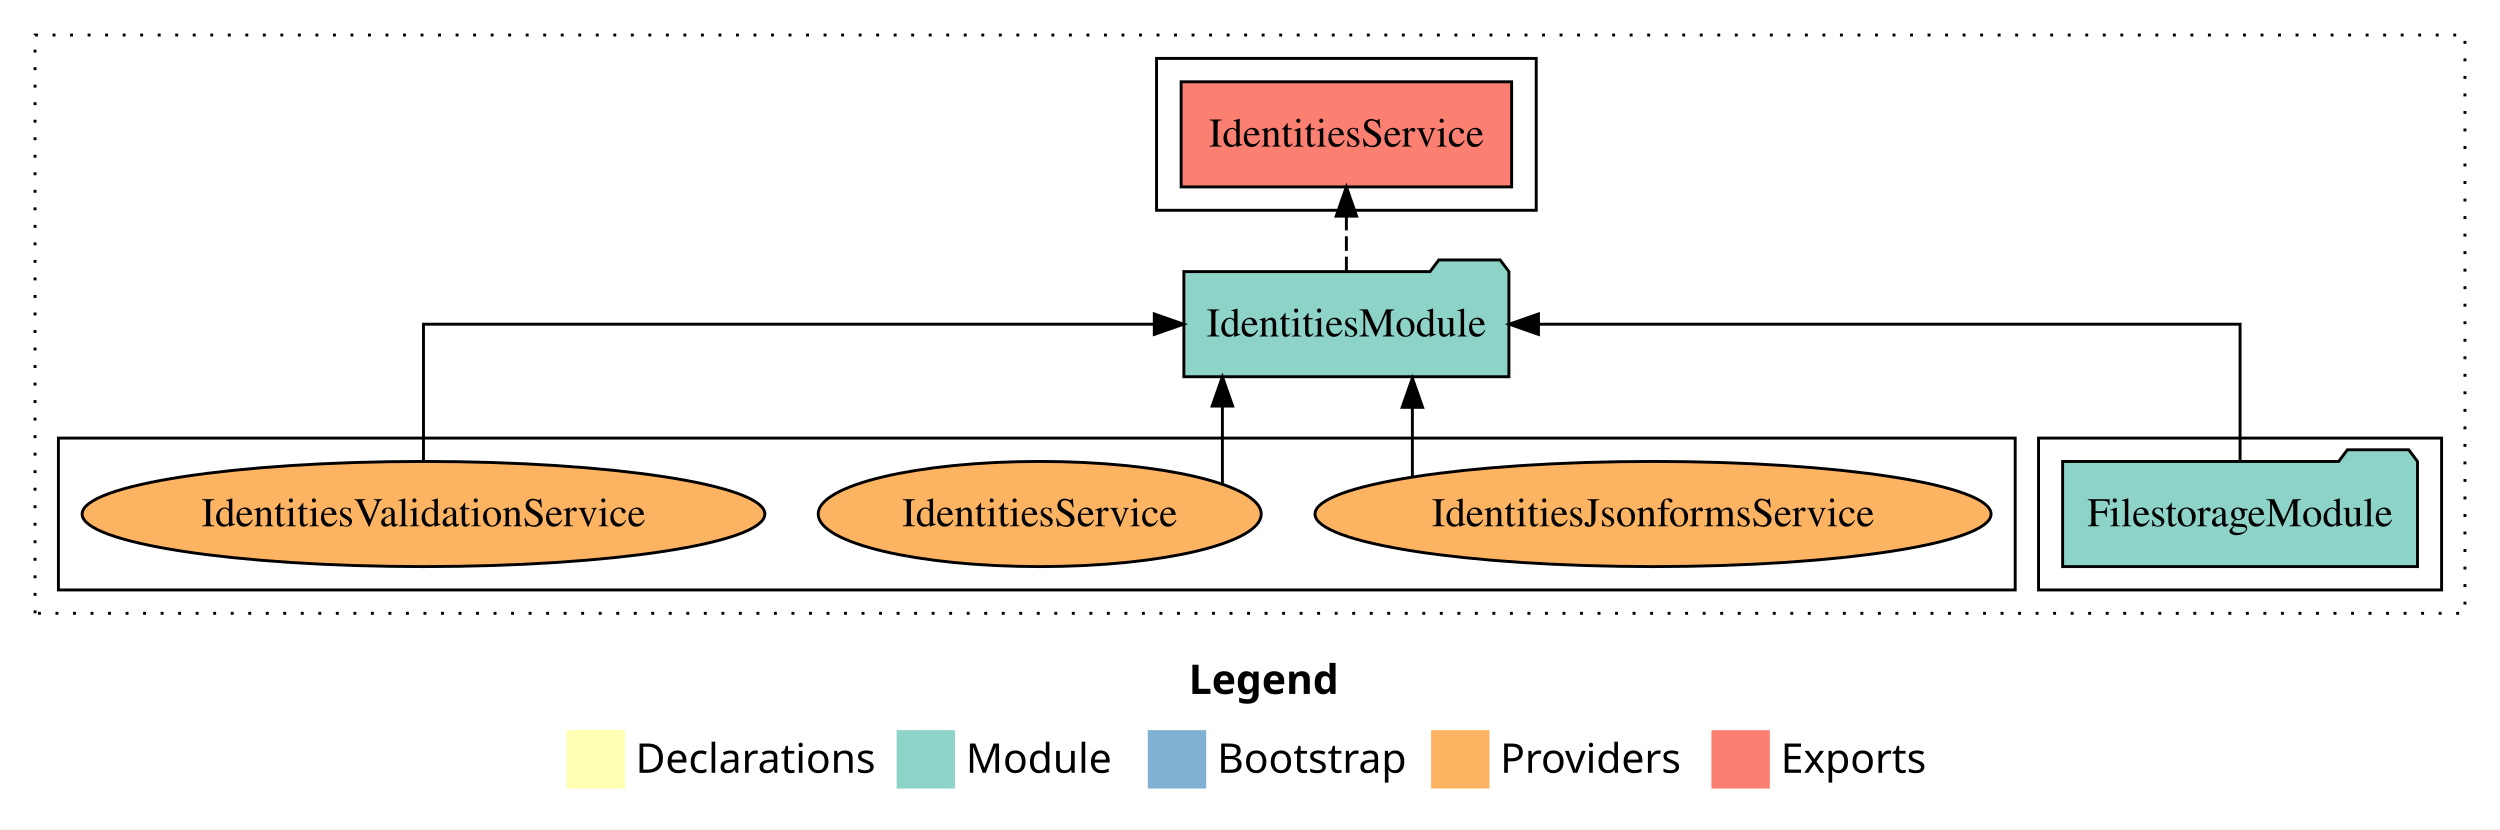
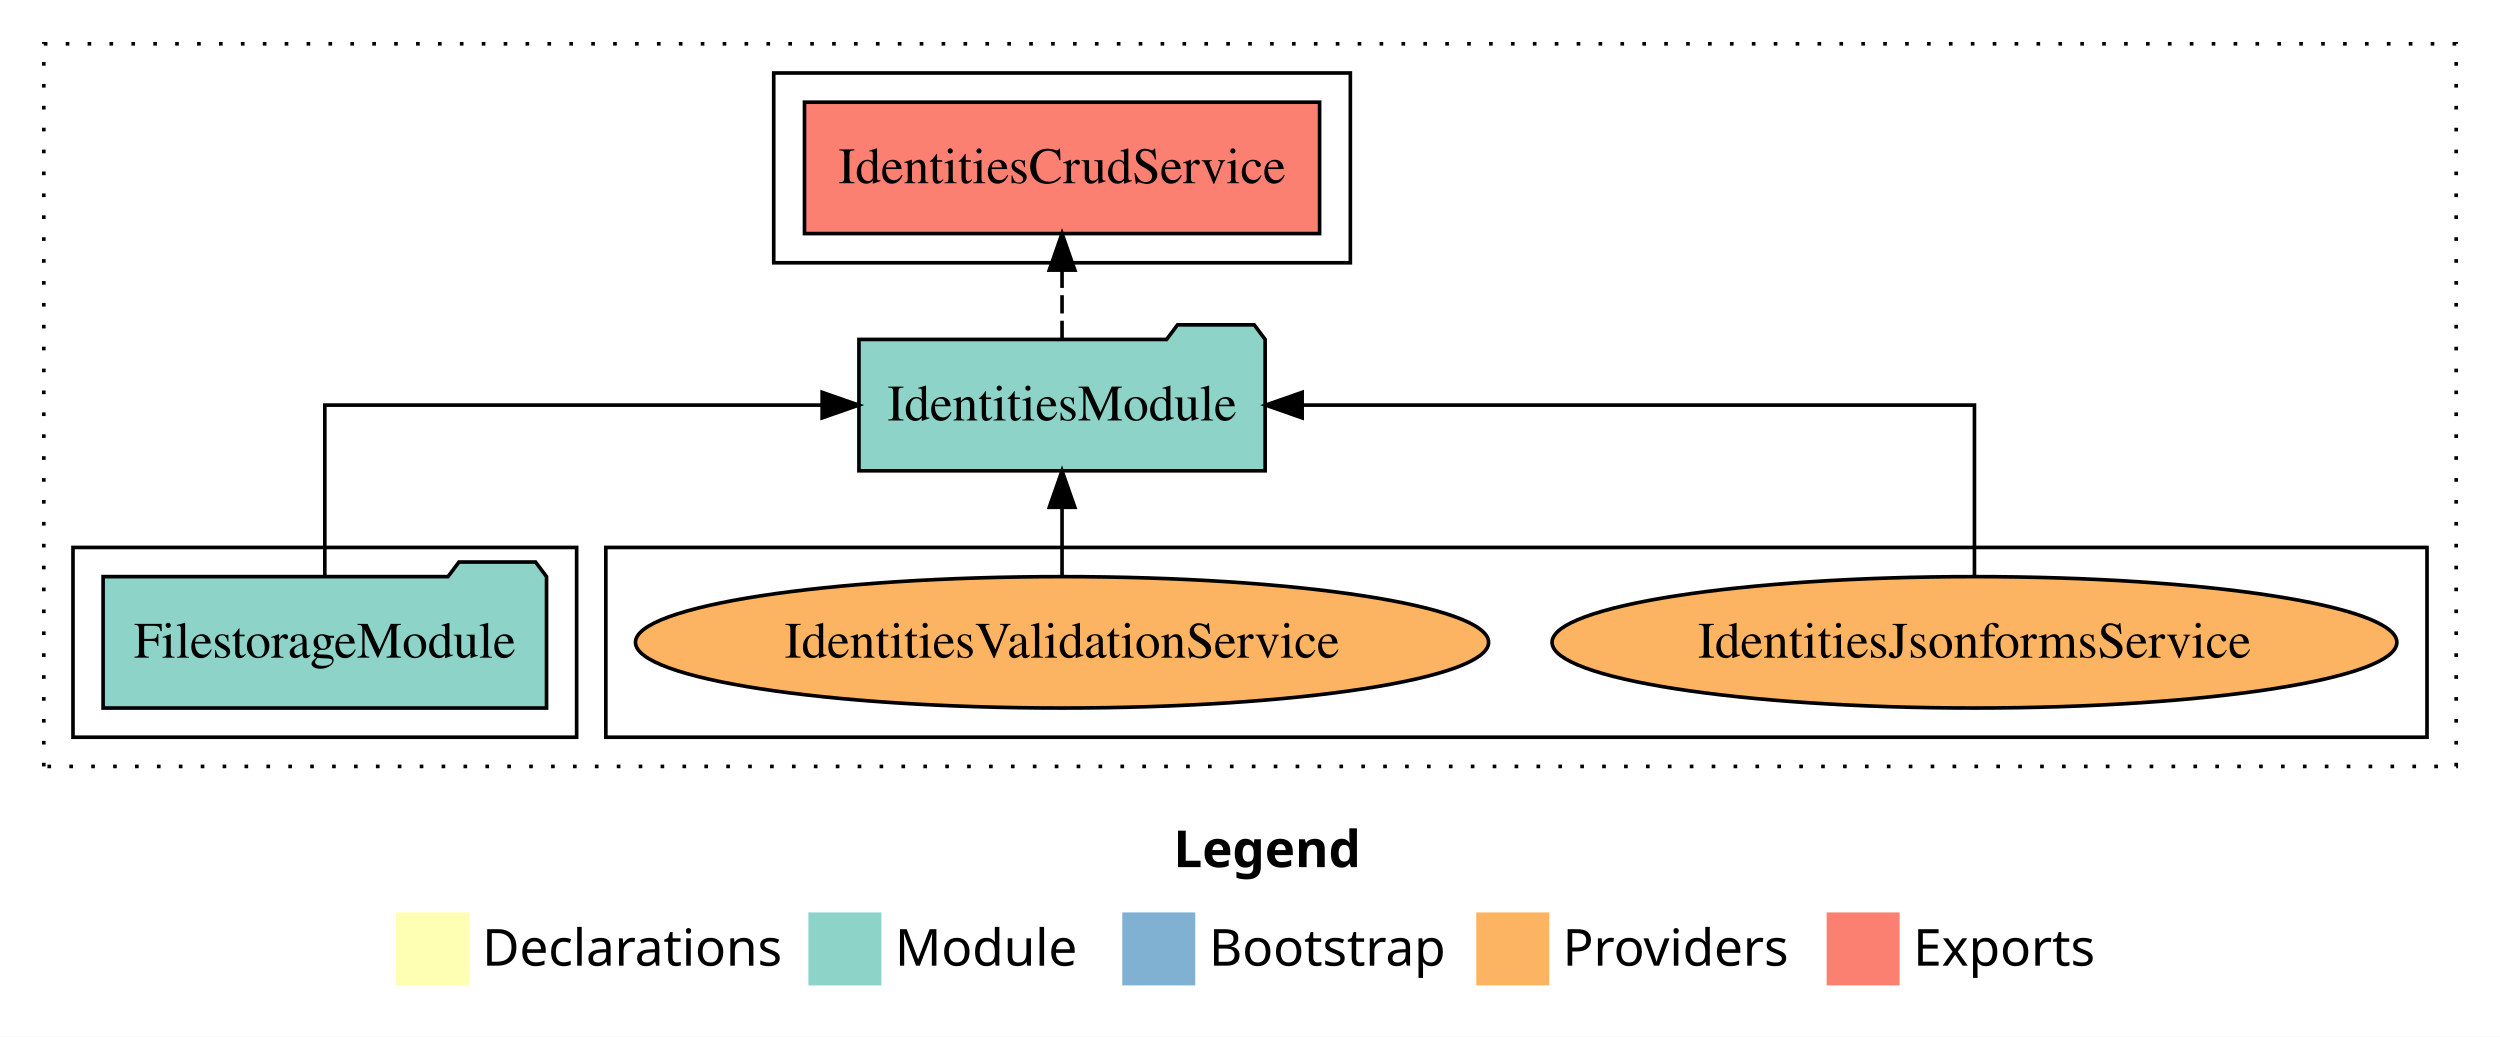
- <svg xmlns="http://www.w3.org/2000/svg" width="856pt" height="284pt" viewBox="0.00 0.00 856.00 284.00">
+ <svg xmlns="http://www.w3.org/2000/svg" width="685pt" height="284pt" viewBox="0.00 0.00 685.00 284.00">
  <g id="graph0" class="graph" transform="scale(1 1) rotate(0) translate(4 280)">
-     <polygon fill="white" stroke="transparent" points="-4,4 -4,-280 852,-280 852,4 -4,4" />
-     <text text-anchor="start" x="403.01" y="-42.4" font-family="Times-12" font-weight="bold" font-size="14.00">Legend</text>
-     <polygon fill="#ffffb3" stroke="transparent" points="190,-10 190,-30 210,-30 210,-10 190,-10" />
-     <text text-anchor="start" x="213.63" y="-15.4" font-family="Times-12" font-size="14.00">  Declarations</text>
-     <polygon fill="#8dd3c7" stroke="transparent" points="303,-10 303,-30 323,-30 323,-10 303,-10" />
-     <text text-anchor="start" x="326.73" y="-15.4" font-family="Times-12" font-size="14.00">  Module</text>
-     <polygon fill="#80b1d3" stroke="transparent" points="389,-10 389,-30 409,-30 409,-10 389,-10" />
-     <text text-anchor="start" x="412.78" y="-15.4" font-family="Times-12" font-size="14.00">  Bootstrap</text>
-     <polygon fill="#fdb462" stroke="transparent" points="486,-10 486,-30 506,-30 506,-10 486,-10" />
-     <text text-anchor="start" x="509.67" y="-15.4" font-family="Times-12" font-size="14.00">  Providers</text>
-     <polygon fill="#fb8072" stroke="transparent" points="582,-10 582,-30 602,-30 602,-10 582,-10" />
-     <text text-anchor="start" x="605.73" y="-15.4" font-family="Times-12" font-size="14.00">  Exports</text>
+     <polygon fill="white" stroke="transparent" points="-4,4 -4,-280 681,-280 681,4 -4,4" />
+     <text text-anchor="start" x="317.51" y="-42.4" font-family="Times-12" font-weight="bold" font-size="14.00">Legend</text>
+     <polygon fill="#ffffb3" stroke="transparent" points="104.5,-10 104.5,-30 124.5,-30 124.5,-10 104.5,-10" />
+     <text text-anchor="start" x="128.13" y="-15.4" font-family="Times-12" font-size="14.00">  Declarations</text>
+     <polygon fill="#8dd3c7" stroke="transparent" points="217.5,-10 217.5,-30 237.5,-30 237.5,-10 217.5,-10" />
+     <text text-anchor="start" x="241.23" y="-15.4" font-family="Times-12" font-size="14.00">  Module</text>
+     <polygon fill="#80b1d3" stroke="transparent" points="303.5,-10 303.5,-30 323.5,-30 323.5,-10 303.5,-10" />
+     <text text-anchor="start" x="327.28" y="-15.4" font-family="Times-12" font-size="14.00">  Bootstrap</text>
+     <polygon fill="#fdb462" stroke="transparent" points="400.5,-10 400.5,-30 420.5,-30 420.5,-10 400.5,-10" />
+     <text text-anchor="start" x="424.17" y="-15.4" font-family="Times-12" font-size="14.00">  Providers</text>
+     <polygon fill="#fb8072" stroke="transparent" points="496.5,-10 496.5,-30 516.5,-30 516.5,-10 496.5,-10" />
+     <text text-anchor="start" x="520.23" y="-15.4" font-family="Times-12" font-size="14.00">  Exports</text>
    <g id="clust1" class="cluster">
-       <polygon fill="none" stroke="black" stroke-dasharray="1,5" points="8,-70 8,-268 840,-268 840,-70 8,-70" />
+       <polygon fill="none" stroke="black" stroke-dasharray="1,5" points="8,-70 8,-268 669,-268 669,-70 8,-70" />
+     </g>
+     <g id="clust6" class="cluster">
+       <polygon fill="none" stroke="black" points="162,-78 162,-130 661,-130 661,-78 162,-78" />
    </g>
    <g id="clust4" class="cluster">
-       <polygon fill="none" stroke="black" points="392,-208 392,-260 522,-260 522,-208 392,-208" />
+       <polygon fill="none" stroke="black" points="208,-208 208,-260 366,-260 366,-208 208,-208" />
    </g>
    <g id="clust3" class="cluster">
-       <polygon fill="none" stroke="black" points="694,-78 694,-130 832,-130 832,-78 694,-78" />
-     </g>
-     <g id="clust6" class="cluster">
-       <polygon fill="none" stroke="black" points="16,-78 16,-130 686,-130 686,-78 16,-78" />
+       <polygon fill="none" stroke="black" points="16,-78 16,-130 154,-130 154,-78 16,-78" />
    </g>
    <g id="node1" class="node">
-       <polygon fill="#8dd3c7" stroke="black" points="823.75,-122 820.75,-126 799.75,-126 796.75,-122 702.25,-122 702.25,-86 823.75,-86 823.75,-122" />
-       <text text-anchor="middle" x="763" y="-99.8" font-family="Times,serif" font-size="14.00">FilestorageModule</text>
+       <polygon fill="#8dd3c7" stroke="black" points="145.75,-122 142.75,-126 121.75,-126 118.75,-122 24.25,-122 24.25,-86 145.75,-86 145.75,-122" />
+       <text text-anchor="middle" x="85" y="-99.8" font-family="Times,serif" font-size="14.00">FilestorageModule</text>
    </g>
    <g id="node2" class="node">
-       <polygon fill="#8dd3c7" stroke="black" points="512.65,-187 509.65,-191 488.65,-191 485.65,-187 401.35,-187 401.35,-151 512.65,-151 512.65,-187" />
-       <text text-anchor="middle" x="457" y="-164.8" font-family="Times,serif" font-size="14.00">IdentitiesModule</text>
+       <polygon fill="#8dd3c7" stroke="black" points="342.65,-187 339.65,-191 318.65,-191 315.65,-187 231.35,-187 231.35,-151 342.65,-151 342.65,-187" />
+       <text text-anchor="middle" x="287" y="-164.8" font-family="Times,serif" font-size="14.00">IdentitiesModule</text>
    </g>
    <g id="edge1" class="edge">
-       <path fill="none" stroke="black" d="M763,-122.11C763,-141.34 763,-169 763,-169 763,-169 522.77,-169 522.77,-169" />
-       <polygon fill="black" stroke="black" points="522.77,-165.5 512.77,-169 522.77,-172.5 522.77,-165.5" />
+       <path fill="none" stroke="black" d="M85,-122.11C85,-141.34 85,-169 85,-169 85,-169 221.27,-169 221.27,-169" />
+       <polygon fill="black" stroke="black" points="221.27,-172.5 231.27,-169 221.27,-165.5 221.27,-172.5" />
    </g>
    <g id="node3" class="node">
-       <polygon fill="#fb8072" stroke="black" points="513.58,-252 400.42,-252 400.42,-216 513.58,-216 513.58,-252" />
-       <text text-anchor="middle" x="457" y="-229.8" font-family="Times,serif" font-size="14.00">IdentitiesService </text>
+       <polygon fill="#fb8072" stroke="black" points="357.57,-252 216.43,-252 216.43,-216 357.57,-216 357.57,-252" />
+       <text text-anchor="middle" x="287" y="-229.8" font-family="Times,serif" font-size="14.00">IdentitiesCrudService </text>
    </g>
    <g id="edge2" class="edge">
-       <path fill="none" stroke="black" stroke-dasharray="5,2" d="M457,-187.11C457,-187.11 457,-205.99 457,-205.99" />
-       <polygon fill="black" stroke="black" points="453.5,-205.99 457,-215.99 460.5,-205.99 453.5,-205.99" />
+       <path fill="none" stroke="black" stroke-dasharray="5,2" d="M287,-187.11C287,-187.11 287,-205.99 287,-205.99" />
+       <polygon fill="black" stroke="black" points="283.5,-205.99 287,-215.99 290.5,-205.99 283.5,-205.99" />
    </g>
    <g id="node4" class="node">
-       <ellipse fill="#fdb462" stroke="black" cx="562" cy="-104" rx="115.74" ry="18" />
-       <text text-anchor="middle" x="562" y="-99.8" font-family="Times,serif" font-size="14.00">IdentitiesJsonformsService</text>
+       <ellipse fill="#fdb462" stroke="black" cx="537" cy="-104" rx="115.74" ry="18" />
+       <text text-anchor="middle" x="537" y="-99.8" font-family="Times,serif" font-size="14.00">IdentitiesJsonformsService</text>
    </g>
    <g id="edge3" class="edge">
-       <path fill="none" stroke="black" d="M479.6,-116.84C479.6,-116.84 479.6,-140.52 479.6,-140.52" />
-       <polygon fill="black" stroke="black" points="476.1,-140.52 479.6,-150.52 483.1,-140.52 476.1,-140.52" />
+       <path fill="none" stroke="black" d="M537,-122.11C537,-141.34 537,-169 537,-169 537,-169 352.79,-169 352.79,-169" />
+       <polygon fill="black" stroke="black" points="352.79,-165.5 342.79,-169 352.79,-172.5 352.79,-165.5" />
    </g>
    <g id="node5" class="node">
-       <ellipse fill="#fdb462" stroke="black" cx="352" cy="-104" rx="75.85" ry="18" />
-       <text text-anchor="middle" x="352" y="-99.8" font-family="Times,serif" font-size="14.00">IdentitiesService</text>
+       <ellipse fill="#fdb462" stroke="black" cx="287" cy="-104" rx="116.88" ry="18" />
+       <text text-anchor="middle" x="287" y="-99.8" font-family="Times,serif" font-size="14.00">IdentitiesValidationService</text>
    </g>
    <g id="edge4" class="edge">
-       <path fill="none" stroke="black" d="M414.55,-114.44C414.55,-114.44 414.55,-140.97 414.55,-140.97" />
-       <polygon fill="black" stroke="black" points="411.05,-140.97 414.55,-150.97 418.05,-140.97 411.05,-140.97" />
-     </g>
-     <g id="node6" class="node">
-       <ellipse fill="#fdb462" stroke="black" cx="141" cy="-104" rx="116.88" ry="18" />
-       <text text-anchor="middle" x="141" y="-99.8" font-family="Times,serif" font-size="14.00">IdentitiesValidationService</text>
-     </g>
-     <g id="edge5" class="edge">
-       <path fill="none" stroke="black" d="M141,-122.11C141,-141.34 141,-169 141,-169 141,-169 391.23,-169 391.23,-169" />
-       <polygon fill="black" stroke="black" points="391.23,-172.5 401.23,-169 391.23,-165.5 391.23,-172.5" />
+       <path fill="none" stroke="black" d="M287,-122.11C287,-122.11 287,-140.99 287,-140.99" />
+       <polygon fill="black" stroke="black" points="283.5,-140.99 287,-150.99 290.5,-140.99 283.5,-140.99" />
    </g>
  </g>
</svg>
